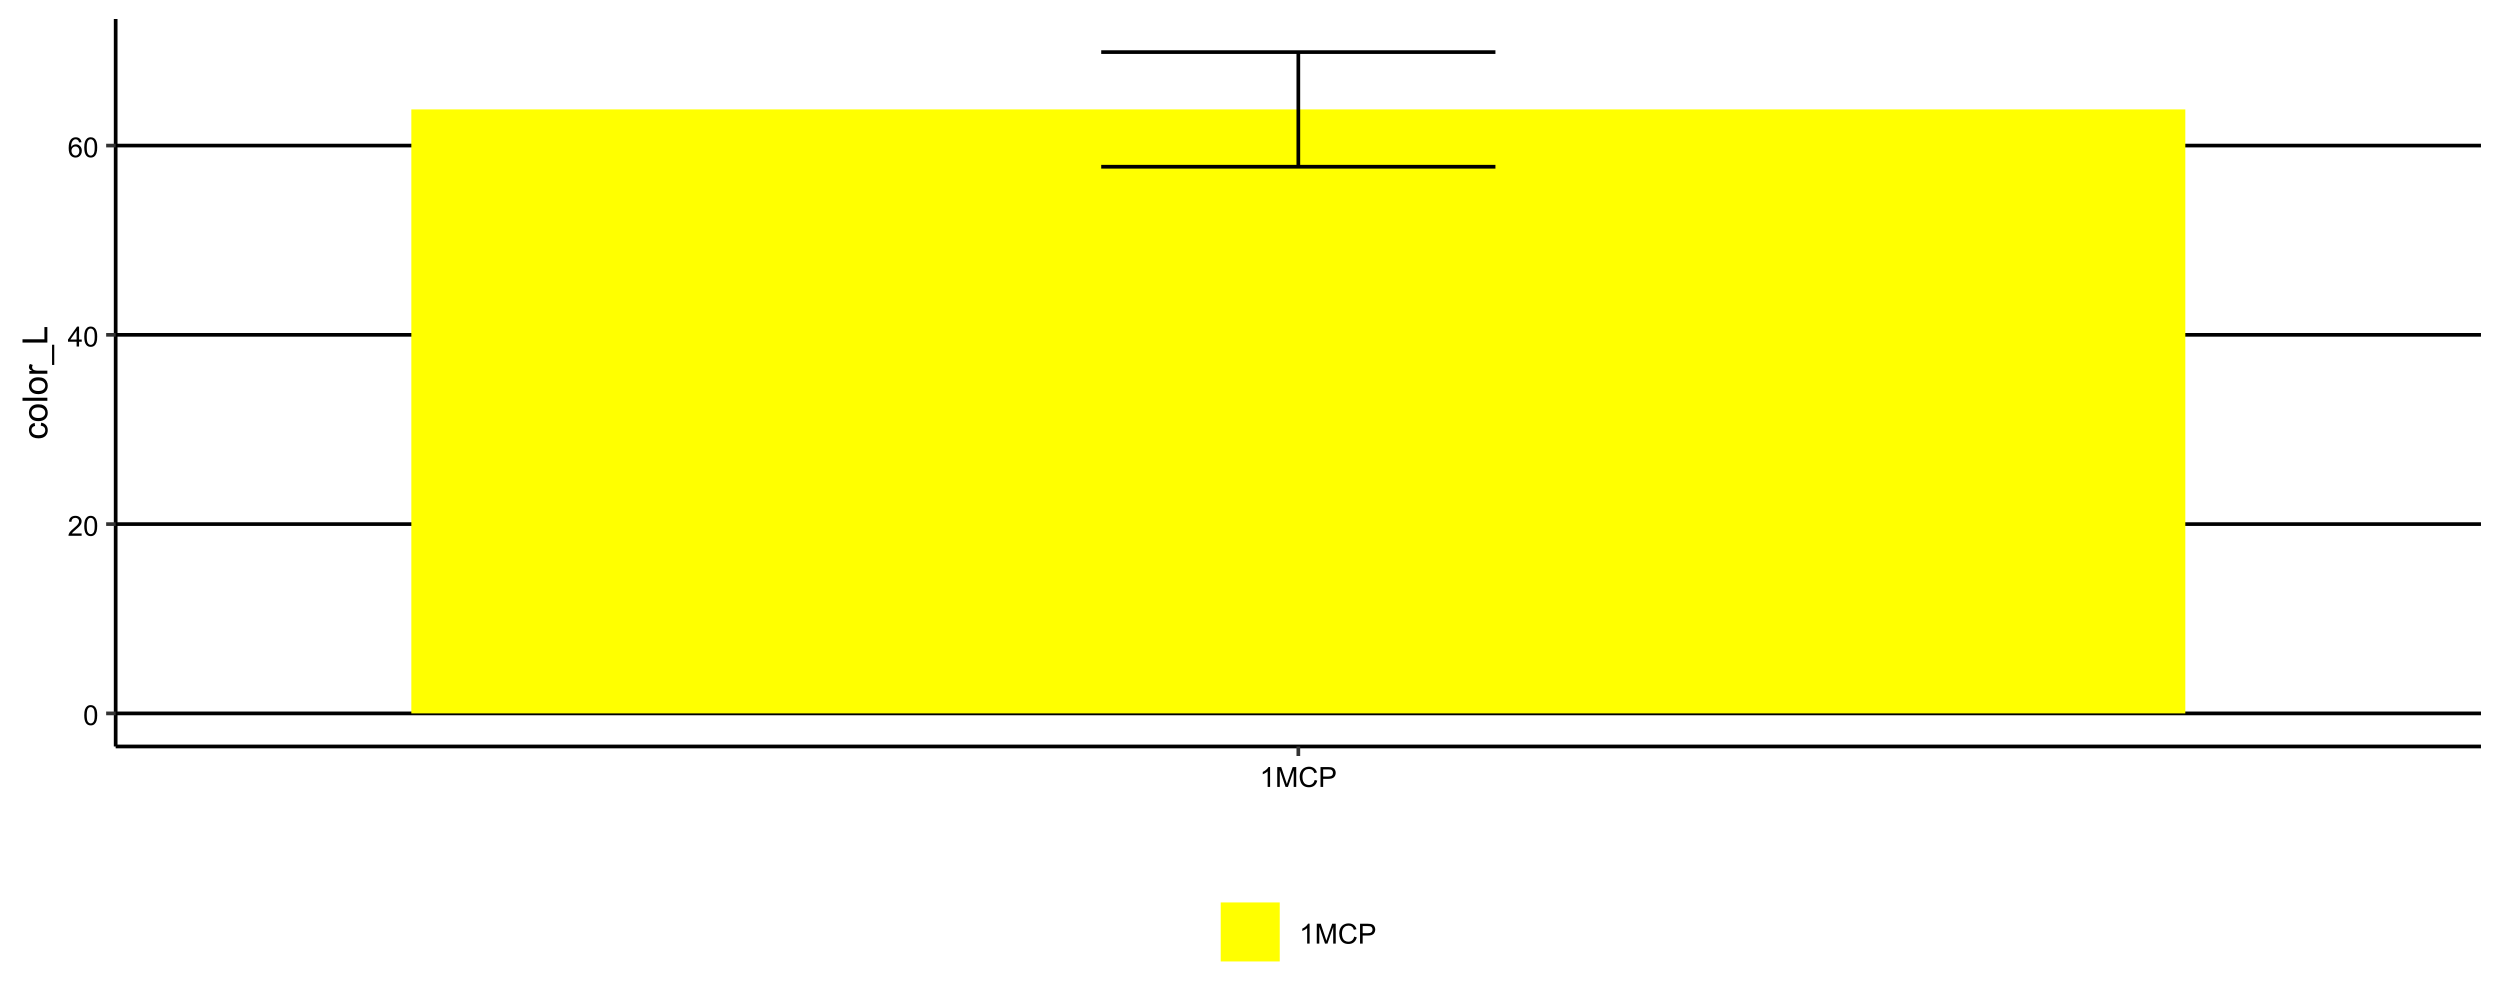
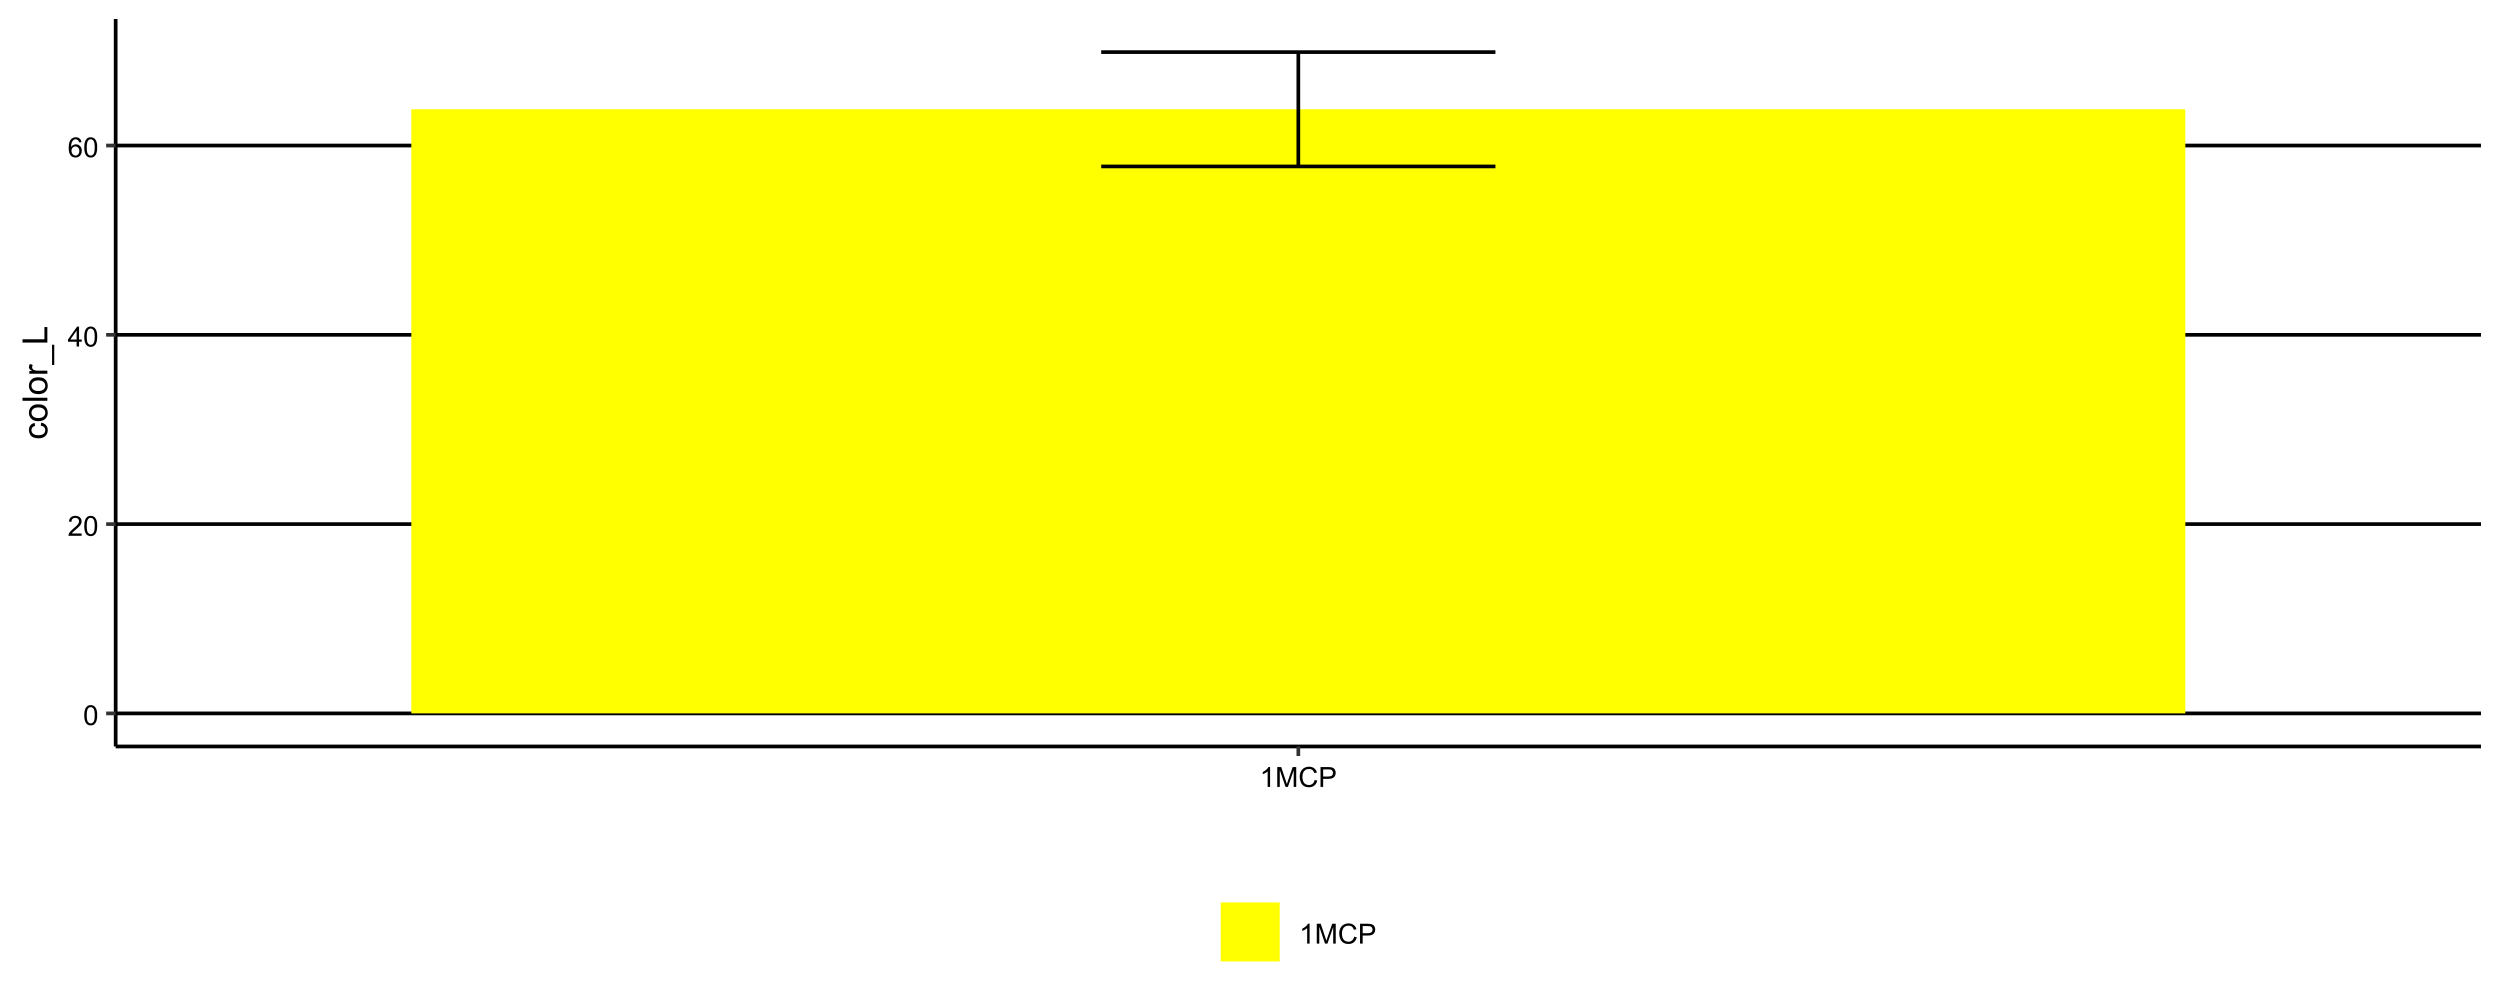
<svg xmlns="http://www.w3.org/2000/svg" xmlns:xlink="http://www.w3.org/1999/xlink" width="720" height="288" viewBox="0 0 720 288">
  <defs>
    <g>
      <g id="glyph-0-0">
        <path d="M 0.332 -2.824 C 0.332 -3.5 0.402 -4.047 0.539 -4.461 C 0.68 -4.871 0.887 -5.191 1.164 -5.414 C 1.438 -5.637 1.781 -5.75 2.199 -5.75 C 2.508 -5.75 2.777 -5.688 3.008 -5.562 C 3.238 -5.441 3.43 -5.262 3.582 -5.031 C 3.734 -4.797 3.852 -4.512 3.938 -4.18 C 4.023 -3.844 4.066 -3.391 4.066 -2.824 C 4.066 -2.152 3.996 -1.609 3.859 -1.195 C 3.723 -0.785 3.516 -0.465 3.242 -0.242 C 2.965 -0.016 2.617 0.098 2.199 0.098 C 1.648 0.098 1.215 -0.102 0.898 -0.496 C 0.52 -0.973 0.332 -1.75 0.332 -2.824 M 1.055 -2.824 C 1.055 -1.883 1.164 -1.258 1.383 -0.945 C 1.605 -0.637 1.875 -0.48 2.199 -0.48 C 2.523 -0.48 2.793 -0.637 3.016 -0.949 C 3.234 -1.262 3.344 -1.887 3.344 -2.824 C 3.344 -3.766 3.234 -4.395 3.016 -4.703 C 2.793 -5.012 2.52 -5.168 2.191 -5.168 C 1.867 -5.168 1.609 -5.031 1.418 -4.758 C 1.176 -4.41 1.055 -3.766 1.055 -2.824 Z M 1.055 -2.824 " />
      </g>
      <g id="glyph-0-1">
        <path d="M 4.027 -0.676 L 4.027 0 L 0.242 0 C 0.238 -0.168 0.266 -0.332 0.324 -0.488 C 0.422 -0.746 0.574 -1 0.789 -1.25 C 1 -1.5 1.305 -1.789 1.707 -2.117 C 2.328 -2.629 2.75 -3.031 2.969 -3.328 C 3.188 -3.629 3.297 -3.91 3.297 -4.176 C 3.297 -4.453 3.195 -4.688 3 -4.883 C 2.797 -5.07 2.539 -5.168 2.219 -5.168 C 1.879 -5.168 1.609 -5.066 1.406 -4.863 C 1.203 -4.66 1.102 -4.379 1.098 -4.02 L 0.375 -4.094 C 0.426 -4.633 0.609 -5.043 0.934 -5.328 C 1.258 -5.609 1.691 -5.75 2.234 -5.75 C 2.785 -5.75 3.219 -5.598 3.539 -5.293 C 3.859 -4.988 4.02 -4.609 4.02 -4.16 C 4.02 -3.93 3.973 -3.707 3.879 -3.484 C 3.785 -3.262 3.629 -3.031 3.414 -2.785 C 3.195 -2.539 2.832 -2.203 2.328 -1.777 C 1.906 -1.422 1.637 -1.184 1.516 -1.055 C 1.395 -0.93 1.297 -0.805 1.219 -0.676 Z M 4.027 -0.676 " />
      </g>
      <g id="glyph-0-2">
        <path d="M 2.586 0 L 2.586 -1.371 L 0.102 -1.371 L 0.102 -2.016 L 2.715 -5.727 L 3.289 -5.727 L 3.289 -2.016 L 4.062 -2.016 L 4.062 -1.371 L 3.289 -1.371 L 3.289 0 L 2.586 0 M 2.586 -2.016 L 2.586 -4.598 L 0.793 -2.016 Z M 2.586 -2.016 " />
      </g>
      <g id="glyph-0-3">
        <path d="M 3.98 -4.324 L 3.281 -4.27 C 3.219 -4.547 3.129 -4.746 3.016 -4.871 C 2.824 -5.07 2.59 -5.172 2.312 -5.172 C 2.09 -5.172 1.891 -5.109 1.723 -4.984 C 1.5 -4.824 1.328 -4.586 1.199 -4.277 C 1.07 -3.969 1.004 -3.527 1 -2.953 C 1.168 -3.211 1.375 -3.402 1.621 -3.527 C 1.867 -3.652 2.121 -3.715 2.391 -3.715 C 2.859 -3.715 3.258 -3.543 3.586 -3.195 C 3.918 -2.852 4.082 -2.406 4.082 -1.859 C 4.082 -1.5 4.004 -1.164 3.852 -0.859 C 3.695 -0.547 3.48 -0.312 3.211 -0.148 C 2.941 0.016 2.633 0.098 2.289 0.098 C 1.703 0.098 1.227 -0.117 0.855 -0.547 C 0.484 -0.98 0.301 -1.691 0.301 -2.68 C 0.301 -3.785 0.504 -4.59 0.914 -5.094 C 1.27 -5.531 1.75 -5.75 2.355 -5.75 C 2.805 -5.75 3.176 -5.625 3.461 -5.371 C 3.75 -5.117 3.922 -4.77 3.98 -4.324 M 1.109 -1.855 C 1.109 -1.613 1.16 -1.383 1.266 -1.16 C 1.367 -0.938 1.512 -0.77 1.695 -0.656 C 1.879 -0.539 2.074 -0.48 2.277 -0.48 C 2.574 -0.48 2.828 -0.602 3.043 -0.84 C 3.258 -1.078 3.363 -1.406 3.363 -1.816 C 3.363 -2.211 3.258 -2.523 3.047 -2.75 C 2.836 -2.98 2.57 -3.094 2.25 -3.094 C 1.934 -3.094 1.664 -2.98 1.441 -2.75 C 1.219 -2.523 1.109 -2.227 1.109 -1.855 Z M 1.109 -1.855 " />
      </g>
      <g id="glyph-0-4">
        <path d="M 2.98 0 L 2.277 0 L 2.277 -4.48 C 2.109 -4.32 1.887 -4.156 1.609 -3.996 C 1.336 -3.836 1.09 -3.715 0.871 -3.633 L 0.871 -4.312 C 1.266 -4.496 1.609 -4.723 1.902 -4.984 C 2.195 -5.246 2.406 -5.504 2.527 -5.75 L 2.98 -5.75 Z M 2.98 0 " />
      </g>
      <g id="glyph-0-5">
        <path d="M 0.594 0 L 0.594 -5.727 L 1.734 -5.727 L 3.09 -1.672 C 3.215 -1.293 3.305 -1.012 3.363 -0.824 C 3.43 -1.031 3.531 -1.34 3.668 -1.742 L 5.039 -5.727 L 6.059 -5.727 L 6.059 0 L 5.328 0 L 5.328 -4.793 L 3.664 0 L 2.98 0 L 1.324 -4.875 L 1.324 0 Z M 0.594 0 " />
      </g>
      <g id="glyph-0-6">
        <path d="M 4.703 -2.008 L 5.461 -1.816 C 5.301 -1.195 5.016 -0.719 4.602 -0.391 C 4.191 -0.066 3.688 0.098 3.09 0.098 C 2.473 0.098 1.969 -0.027 1.586 -0.281 C 1.195 -0.531 0.902 -0.895 0.703 -1.371 C 0.5 -1.848 0.398 -2.359 0.398 -2.906 C 0.398 -3.504 0.512 -4.023 0.742 -4.469 C 0.969 -4.91 1.293 -5.25 1.711 -5.477 C 2.133 -5.711 2.598 -5.824 3.102 -5.824 C 3.676 -5.824 4.156 -5.68 4.547 -5.387 C 4.938 -5.094 5.211 -4.684 5.363 -4.156 L 4.617 -3.98 C 4.484 -4.398 4.293 -4.699 4.039 -4.891 C 3.785 -5.082 3.469 -5.176 3.086 -5.176 C 2.645 -5.176 2.277 -5.07 1.984 -4.859 C 1.688 -4.648 1.48 -4.367 1.359 -4.008 C 1.238 -3.656 1.18 -3.289 1.18 -2.91 C 1.18 -2.422 1.25 -1.996 1.391 -1.633 C 1.535 -1.273 1.754 -1 2.055 -0.82 C 2.355 -0.641 2.68 -0.551 3.027 -0.551 C 3.453 -0.551 3.812 -0.672 4.105 -0.918 C 4.398 -1.164 4.598 -1.527 4.703 -2.008 Z M 4.703 -2.008 " />
      </g>
      <g id="glyph-0-7">
        <path d="M 0.617 0 L 0.617 -5.727 L 2.777 -5.727 C 3.156 -5.727 3.449 -5.707 3.648 -5.672 C 3.93 -5.625 4.164 -5.535 4.355 -5.406 C 4.547 -5.273 4.699 -5.09 4.812 -4.852 C 4.93 -4.613 4.988 -4.355 4.988 -4.07 C 4.988 -3.582 4.832 -3.172 4.523 -2.836 C 4.215 -2.496 3.652 -2.328 2.844 -2.328 L 1.375 -2.328 L 1.375 0 L 0.617 0 M 1.375 -3.004 L 2.855 -3.004 C 3.344 -3.004 3.691 -3.094 3.898 -3.277 C 4.105 -3.461 4.207 -3.715 4.207 -4.047 C 4.207 -4.285 4.148 -4.492 4.023 -4.664 C 3.902 -4.832 3.746 -4.945 3.547 -5 C 3.418 -5.035 3.184 -5.051 2.84 -5.051 L 1.375 -5.051 Z M 1.375 -3.004 " />
      </g>
      <g id="glyph-1-0">
        <path d="M -1.898 -4.043 L -1.785 -4.906 C -1.191 -4.812 -0.727 -4.57 -0.387 -4.184 C -0.051 -3.793 0.117 -3.316 0.117 -2.75 C 0.117 -2.039 -0.113 -1.469 -0.578 -1.039 C -1.043 -0.605 -1.707 -0.391 -2.574 -0.391 C -3.133 -0.391 -3.625 -0.484 -4.043 -0.668 C -4.461 -0.855 -4.777 -1.137 -4.988 -1.516 C -5.199 -1.895 -5.305 -2.309 -5.305 -2.754 C -5.305 -3.316 -5.16 -3.777 -4.875 -4.137 C -4.59 -4.492 -4.188 -4.723 -3.66 -4.824 L -3.531 -3.969 C -3.879 -3.887 -4.141 -3.746 -4.316 -3.539 C -4.492 -3.332 -4.578 -3.082 -4.578 -2.789 C -4.578 -2.344 -4.422 -1.984 -4.105 -1.711 C -3.785 -1.434 -3.285 -1.293 -2.598 -1.293 C -1.902 -1.293 -1.395 -1.426 -1.078 -1.695 C -0.762 -1.961 -0.605 -2.309 -0.605 -2.738 C -0.605 -3.086 -0.711 -3.371 -0.922 -3.602 C -1.133 -3.836 -1.461 -3.98 -1.898 -4.043 Z M -1.898 -4.043 " />
      </g>
      <g id="glyph-1-1">
        <path d="M -2.594 -0.332 C -3.555 -0.332 -4.266 -0.598 -4.727 -1.133 C -5.109 -1.578 -5.305 -2.121 -5.305 -2.766 C -5.305 -3.477 -5.07 -4.059 -4.602 -4.512 C -4.137 -4.965 -3.488 -5.191 -2.664 -5.191 C -2 -5.191 -1.473 -5.09 -1.09 -4.891 C -0.707 -4.691 -0.41 -4.398 -0.199 -4.016 C 0.012 -3.633 0.117 -3.215 0.117 -2.766 C 0.117 -2.039 -0.117 -1.449 -0.582 -1.004 C -1.047 -0.555 -1.719 -0.332 -2.594 -0.332 M -2.594 -1.234 C -1.93 -1.234 -1.43 -1.379 -1.102 -1.672 C -0.77 -1.961 -0.605 -2.324 -0.605 -2.766 C -0.605 -3.199 -0.77 -3.562 -1.102 -3.852 C -1.434 -4.141 -1.941 -4.289 -2.621 -4.289 C -3.262 -4.289 -3.75 -4.141 -4.078 -3.852 C -4.41 -3.559 -4.574 -3.195 -4.574 -2.766 C -4.574 -2.324 -4.41 -1.961 -4.082 -1.672 C -3.754 -1.379 -3.258 -1.234 -2.594 -1.234 Z M -2.594 -1.234 " />
      </g>
      <g id="glyph-1-2">
        <path d="M 0 -0.641 L -7.156 -0.641 L -7.156 -1.52 L 0 -1.52 Z M 0 -0.641 " />
      </g>
      <g id="glyph-1-3">
        <path d="M 0 -0.648 L -5.188 -0.648 L -5.188 -1.441 L -4.398 -1.441 C -4.766 -1.641 -5.008 -1.828 -5.125 -2 C -5.242 -2.172 -5.305 -2.359 -5.305 -2.562 C -5.305 -2.859 -5.207 -3.16 -5.02 -3.469 L -4.203 -3.164 C -4.332 -2.949 -4.395 -2.734 -4.395 -2.52 C -4.395 -2.328 -4.336 -2.156 -4.223 -2.004 C -4.105 -1.848 -3.945 -1.738 -3.742 -1.676 C -3.43 -1.578 -3.086 -1.527 -2.715 -1.527 L 0 -1.527 Z M 0 -0.648 " />
      </g>
      <g id="glyph-1-4">
        <path d="M 1.988 0.152 L 1.352 0.152 L 1.352 -5.672 L 1.988 -5.672 Z M 1.988 0.152 " />
      </g>
      <g id="glyph-1-5">
        <path d="M 0 -0.734 L -7.156 -0.734 L -7.156 -1.68 L -0.844 -1.68 L -0.844 -5.203 L 0 -5.203 Z M 0 -0.734 " />
      </g>
    </g>
    <clipPath id="clip-0">
      <path clip-rule="nonzero" d="M 33.312 5.48 L 714.52 5.48 L 714.52 214.98 L 33.312 214.98 Z M 33.312 5.48 " />
    </clipPath>
    <clipPath id="clip-1">
      <path clip-rule="nonzero" d="M 33.312 204 L 714.52 204 L 714.52 206 L 33.312 206 Z M 33.312 204 " />
    </clipPath>
    <clipPath id="clip-2">
      <path clip-rule="nonzero" d="M 33.312 150 L 714.52 150 L 714.52 152 L 33.312 152 Z M 33.312 150 " />
    </clipPath>
    <clipPath id="clip-3">
      <path clip-rule="nonzero" d="M 33.312 95 L 714.52 95 L 714.52 97 L 33.312 97 Z M 33.312 95 " />
    </clipPath>
    <clipPath id="clip-4">
      <path clip-rule="nonzero" d="M 33.312 41 L 714.52 41 L 714.52 43 L 33.312 43 Z M 33.312 41 " />
    </clipPath>
  </defs>
  <rect x="-72" y="-28.8" width="864" height="345.6" fill="rgb(100%, 100%, 100%)" fill-opacity="1" />
  <rect x="-72" y="-28.8" width="864" height="345.6" fill="rgb(100%, 100%, 100%)" fill-opacity="1" />
  <path fill="none" stroke-width="1.067" stroke-linecap="round" stroke-linejoin="round" stroke="rgb(100%, 100%, 100%)" stroke-opacity="1" stroke-miterlimit="10" d="M 0 288 L 720 288 L 720 0 L 0 0 Z M 0 288 " />
  <g clip-path="url(#clip-0)">
    <path fill-rule="nonzero" fill="rgb(100%, 100%, 100%)" fill-opacity="1" d="M 33.312 214.98 L 714.52 214.98 L 714.52 5.48 L 33.312 5.48 Z M 33.312 214.98 " />
  </g>
  <g clip-path="url(#clip-1)">
    <path fill="none" stroke-width="1.067" stroke-linecap="butt" stroke-linejoin="round" stroke="rgb(0%, 0%, 0%)" stroke-opacity="1" stroke-miterlimit="10" d="M 33.312 205.457 L 714.52 205.457 " />
  </g>
  <g clip-path="url(#clip-2)">
    <path fill="none" stroke-width="1.067" stroke-linecap="butt" stroke-linejoin="round" stroke="rgb(0%, 0%, 0%)" stroke-opacity="1" stroke-miterlimit="10" d="M 33.312 150.945 L 714.52 150.945 " />
  </g>
  <g clip-path="url(#clip-3)">
    <path fill="none" stroke-width="1.067" stroke-linecap="butt" stroke-linejoin="round" stroke="rgb(0%, 0%, 0%)" stroke-opacity="1" stroke-miterlimit="10" d="M 33.312 96.434 L 714.52 96.434 " />
  </g>
  <g clip-path="url(#clip-4)">
-     <path fill="none" stroke-width="1.067" stroke-linecap="butt" stroke-linejoin="round" stroke="rgb(0%, 0%, 0%)" stroke-opacity="1" stroke-miterlimit="10" d="M 33.312 41.922 L 714.52 41.922 " />
+     <path fill="none" stroke-width="1.067" stroke-linecap="butt" stroke-linejoin="round" stroke="rgb(0%, 0%, 0%)" stroke-opacity="1" stroke-miterlimit="10" d="M 33.312 41.918 L 714.52 41.918 " />
  </g>
-   <path fill-rule="nonzero" fill="rgb(100%, 100%, 0%)" fill-opacity="1" d="M 118.465 205.457 L 629.371 205.457 L 629.371 31.512 L 118.465 31.512 Z M 118.465 205.457 " />
+   <path fill-rule="nonzero" fill="rgb(100%, 100%, 0%)" fill-opacity="1" d="M 118.465 205.457 L 629.371 205.457 L 629.371 31.469 L 118.465 31.469 Z M 118.465 205.457 " />
  <path fill="none" stroke-width="1.067" stroke-linecap="butt" stroke-linejoin="round" stroke="rgb(0%, 0%, 0%)" stroke-opacity="1" stroke-miterlimit="10" d="M 317.148 15.004 L 430.684 15.004 " />
-   <path fill="none" stroke-width="1.067" stroke-linecap="butt" stroke-linejoin="round" stroke="rgb(0%, 0%, 0%)" stroke-opacity="1" stroke-miterlimit="10" d="M 373.918 15.004 L 373.918 48.02 " />
-   <path fill="none" stroke-width="1.067" stroke-linecap="butt" stroke-linejoin="round" stroke="rgb(0%, 0%, 0%)" stroke-opacity="1" stroke-miterlimit="10" d="M 317.148 48.02 L 430.684 48.02 " />
+   <path fill="none" stroke-width="1.067" stroke-linecap="butt" stroke-linejoin="round" stroke="rgb(0%, 0%, 0%)" stroke-opacity="1" stroke-miterlimit="10" d="M 373.918 15.004 L 373.918 47.934 " />
+   <path fill="none" stroke-width="1.067" stroke-linecap="butt" stroke-linejoin="round" stroke="rgb(0%, 0%, 0%)" stroke-opacity="1" stroke-miterlimit="10" d="M 317.148 47.934 L 430.684 47.934 " />
  <path fill="none" stroke-width="1.067" stroke-linecap="butt" stroke-linejoin="round" stroke="rgb(0%, 0%, 0%)" stroke-opacity="1" stroke-miterlimit="10" d="M 33.312 214.98 L 33.312 5.48 " />
  <g fill="rgb(0%, 0%, 0%)" fill-opacity="1">
    <use xlink:href="#glyph-0-0" x="23.93" y="208.82" />
  </g>
  <g fill="rgb(0%, 0%, 0%)" fill-opacity="1">
    <use xlink:href="#glyph-0-1" x="19.48" y="154.309" />
    <use xlink:href="#glyph-0-0" x="23.93" y="154.309" />
  </g>
  <g fill="rgb(0%, 0%, 0%)" fill-opacity="1">
    <use xlink:href="#glyph-0-2" x="19.48" y="99.797" />
    <use xlink:href="#glyph-0-0" x="23.93" y="99.797" />
  </g>
  <g fill="rgb(0%, 0%, 0%)" fill-opacity="1">
-     <use xlink:href="#glyph-0-3" x="19.48" y="45.285" />
-     <use xlink:href="#glyph-0-0" x="23.93" y="45.285" />
+     <use xlink:href="#glyph-0-3" x="19.48" y="45.281" />
+     <use xlink:href="#glyph-0-0" x="23.93" y="45.281" />
  </g>
  <path fill="none" stroke-width="1.067" stroke-linecap="butt" stroke-linejoin="round" stroke="rgb(20%, 20%, 20%)" stroke-opacity="1" stroke-miterlimit="10" d="M 30.57 205.457 L 33.312 205.457 " />
  <path fill="none" stroke-width="1.067" stroke-linecap="butt" stroke-linejoin="round" stroke="rgb(20%, 20%, 20%)" stroke-opacity="1" stroke-miterlimit="10" d="M 30.57 150.945 L 33.312 150.945 " />
  <path fill="none" stroke-width="1.067" stroke-linecap="butt" stroke-linejoin="round" stroke="rgb(20%, 20%, 20%)" stroke-opacity="1" stroke-miterlimit="10" d="M 30.57 96.434 L 33.312 96.434 " />
-   <path fill="none" stroke-width="1.067" stroke-linecap="butt" stroke-linejoin="round" stroke="rgb(20%, 20%, 20%)" stroke-opacity="1" stroke-miterlimit="10" d="M 30.57 41.922 L 33.312 41.922 " />
+   <path fill="none" stroke-width="1.067" stroke-linecap="butt" stroke-linejoin="round" stroke="rgb(20%, 20%, 20%)" stroke-opacity="1" stroke-miterlimit="10" d="M 30.57 41.918 L 33.312 41.918 " />
  <path fill="none" stroke-width="1.067" stroke-linecap="butt" stroke-linejoin="round" stroke="rgb(0%, 0%, 0%)" stroke-opacity="1" stroke-miterlimit="10" d="M 33.312 214.98 L 714.52 214.98 " />
  <path fill="none" stroke-width="1.067" stroke-linecap="butt" stroke-linejoin="round" stroke="rgb(20%, 20%, 20%)" stroke-opacity="1" stroke-miterlimit="10" d="M 373.918 217.719 L 373.918 214.98 " />
  <g fill="rgb(0%, 0%, 0%)" fill-opacity="1">
    <use xlink:href="#glyph-0-4" x="362.805" y="226.637" />
    <use xlink:href="#glyph-0-5" x="367.254" y="226.637" />
    <use xlink:href="#glyph-0-6" x="373.918" y="226.637" />
    <use xlink:href="#glyph-0-7" x="379.695" y="226.637" />
  </g>
  <g fill="rgb(0%, 0%, 0%)" fill-opacity="1">
    <use xlink:href="#glyph-1-0" x="13.637" y="126.629" />
    <use xlink:href="#glyph-1-1" x="13.637" y="121.629" />
    <use xlink:href="#glyph-1-2" x="13.637" y="116.067" />
    <use xlink:href="#glyph-1-1" x="13.637" y="113.846" />
    <use xlink:href="#glyph-1-3" x="13.637" y="108.284" />
    <use xlink:href="#glyph-1-4" x="13.637" y="104.954" />
    <use xlink:href="#glyph-1-5" x="13.637" y="99.393" />
  </g>
  <path fill-rule="nonzero" fill="rgb(100%, 100%, 100%)" fill-opacity="1" d="M 345.945 282.52 L 401.891 282.52 L 401.891 254.281 L 345.945 254.281 Z M 345.945 282.52 " />
  <path fill-rule="nonzero" fill="rgb(100%, 100%, 100%)" fill-opacity="1" d="M 351.422 277.043 L 368.703 277.043 L 368.703 259.762 L 351.422 259.762 Z M 351.422 277.043 " />
  <path fill-rule="nonzero" fill="rgb(100%, 100%, 0%)" fill-opacity="1" d="M 351.566 276.898 L 368.562 276.898 L 368.562 259.902 L 351.566 259.902 Z M 351.566 276.898 " />
  <g fill="rgb(0%, 0%, 0%)" fill-opacity="1">
    <use xlink:href="#glyph-0-4" x="374.184" y="271.766" />
    <use xlink:href="#glyph-0-5" x="378.633" y="271.766" />
    <use xlink:href="#glyph-0-6" x="385.297" y="271.766" />
    <use xlink:href="#glyph-0-7" x="391.074" y="271.766" />
  </g>
</svg>
